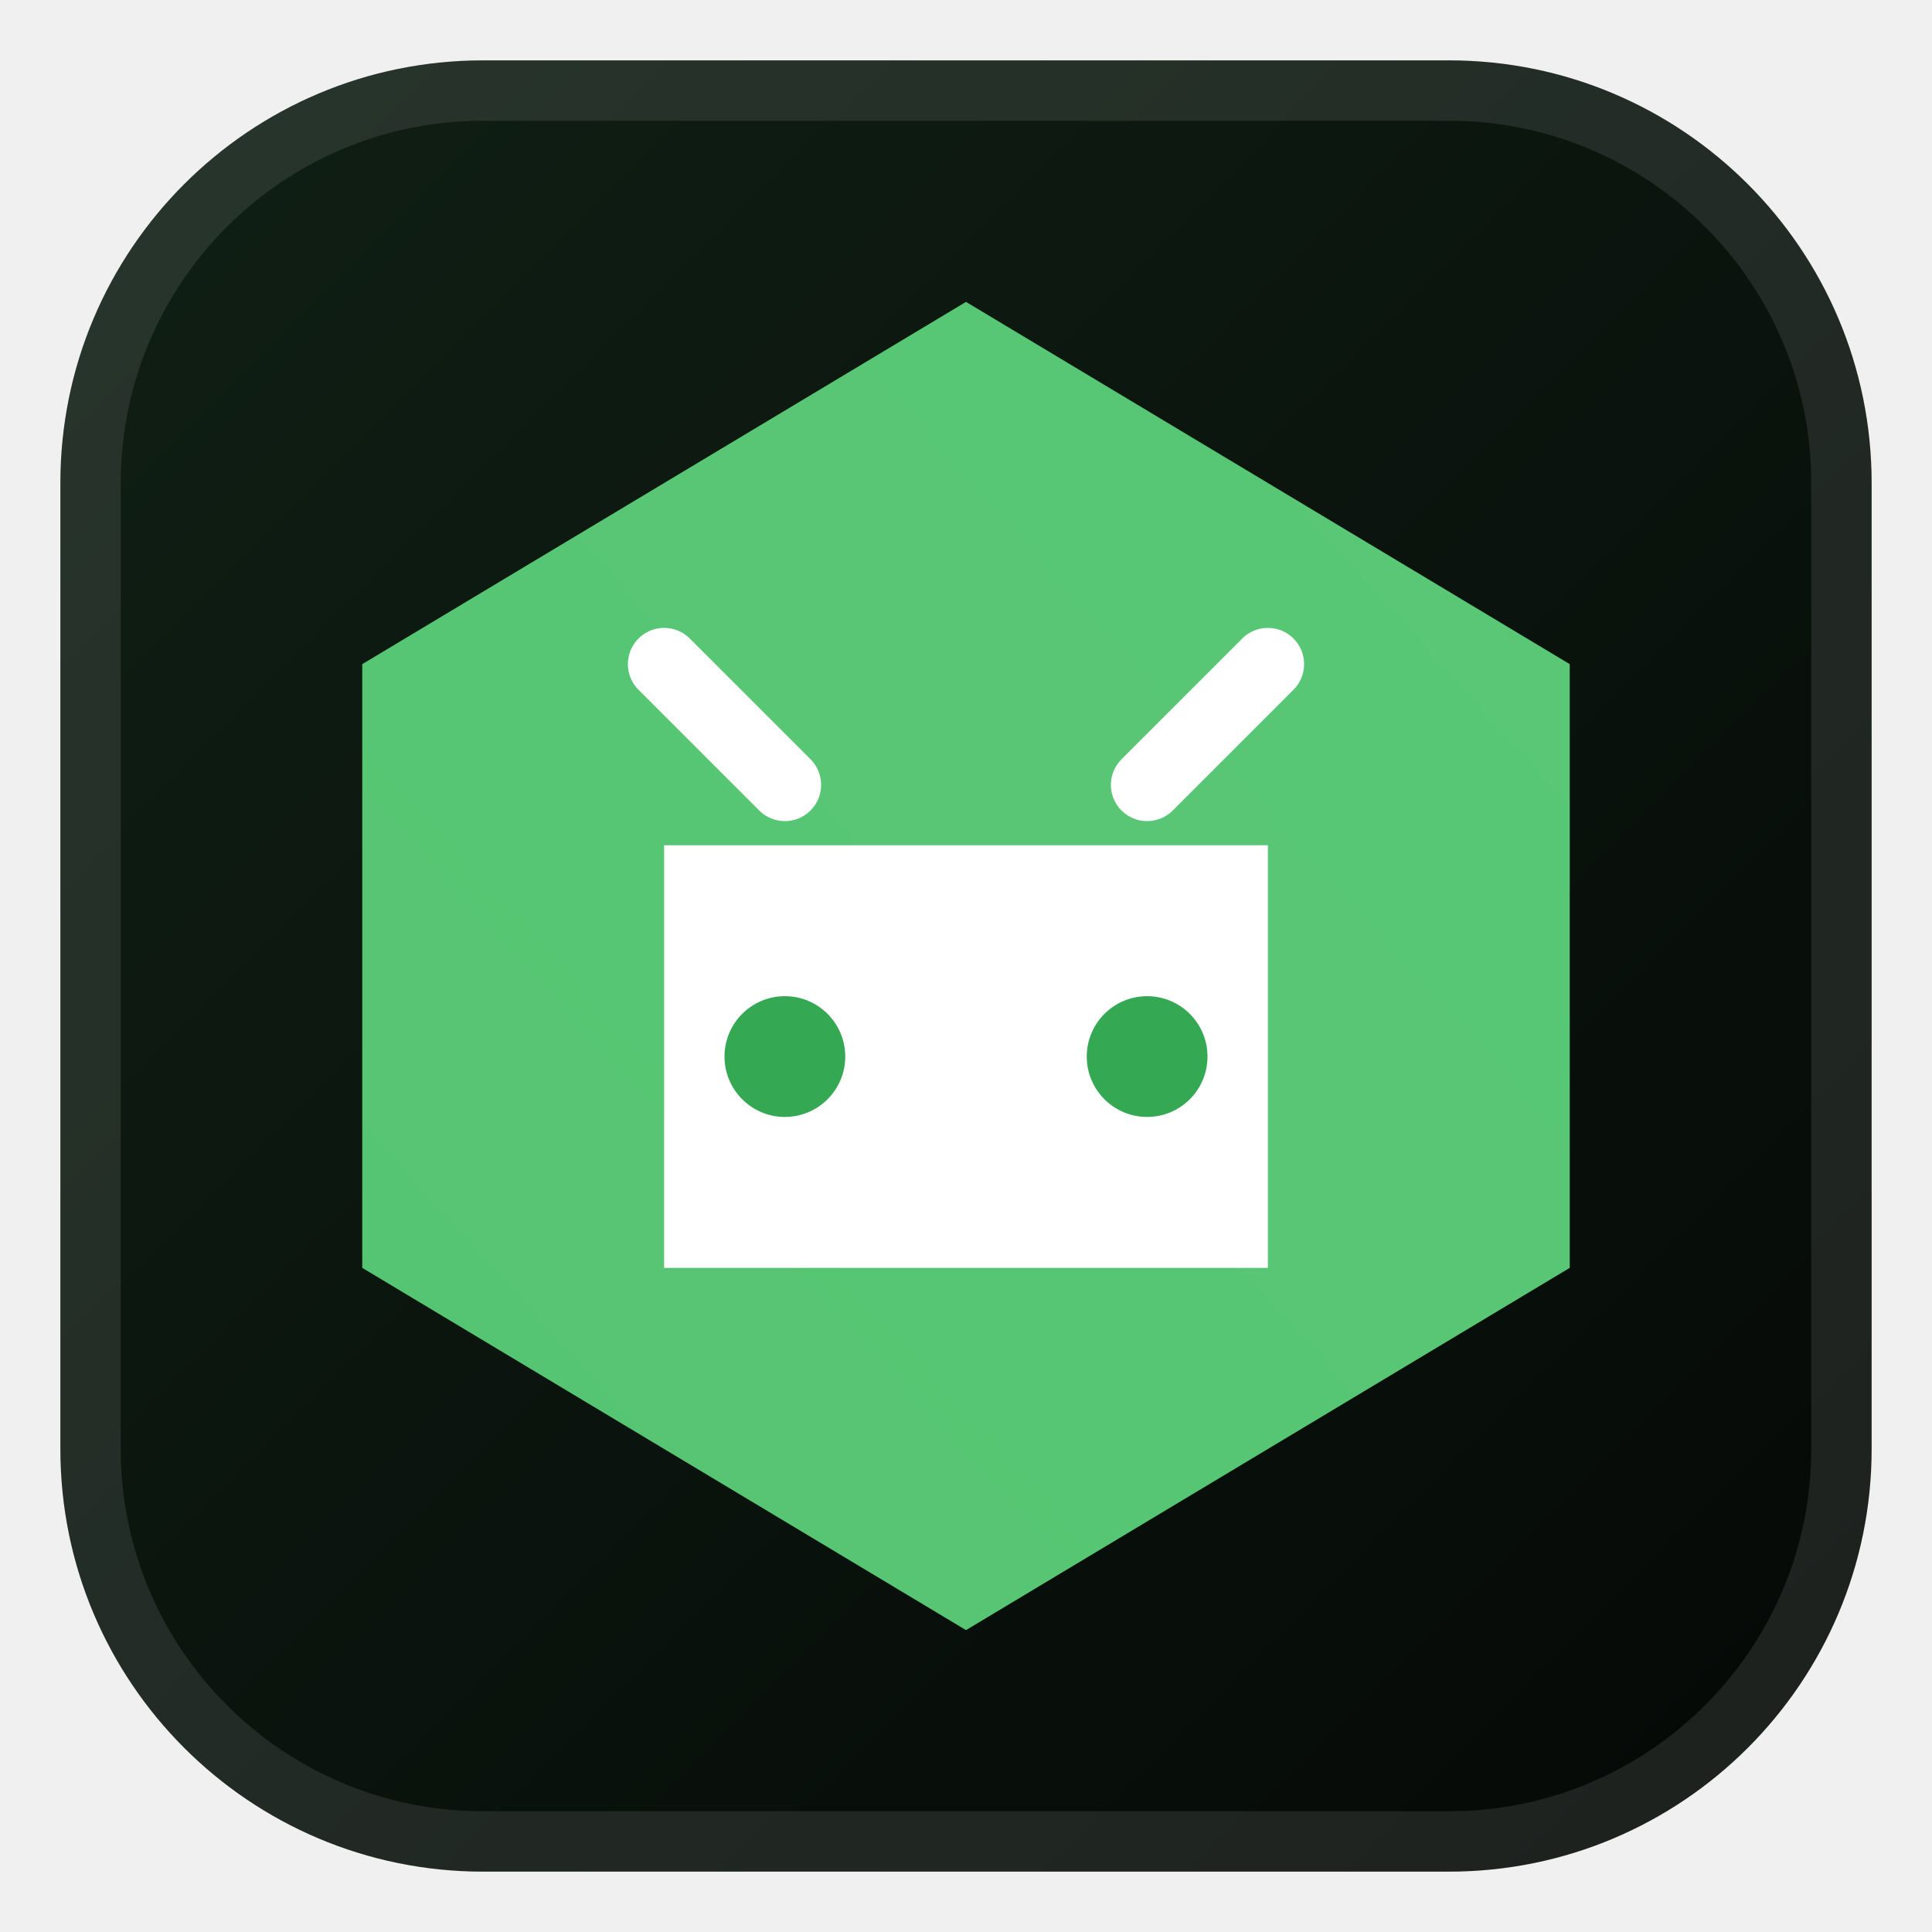
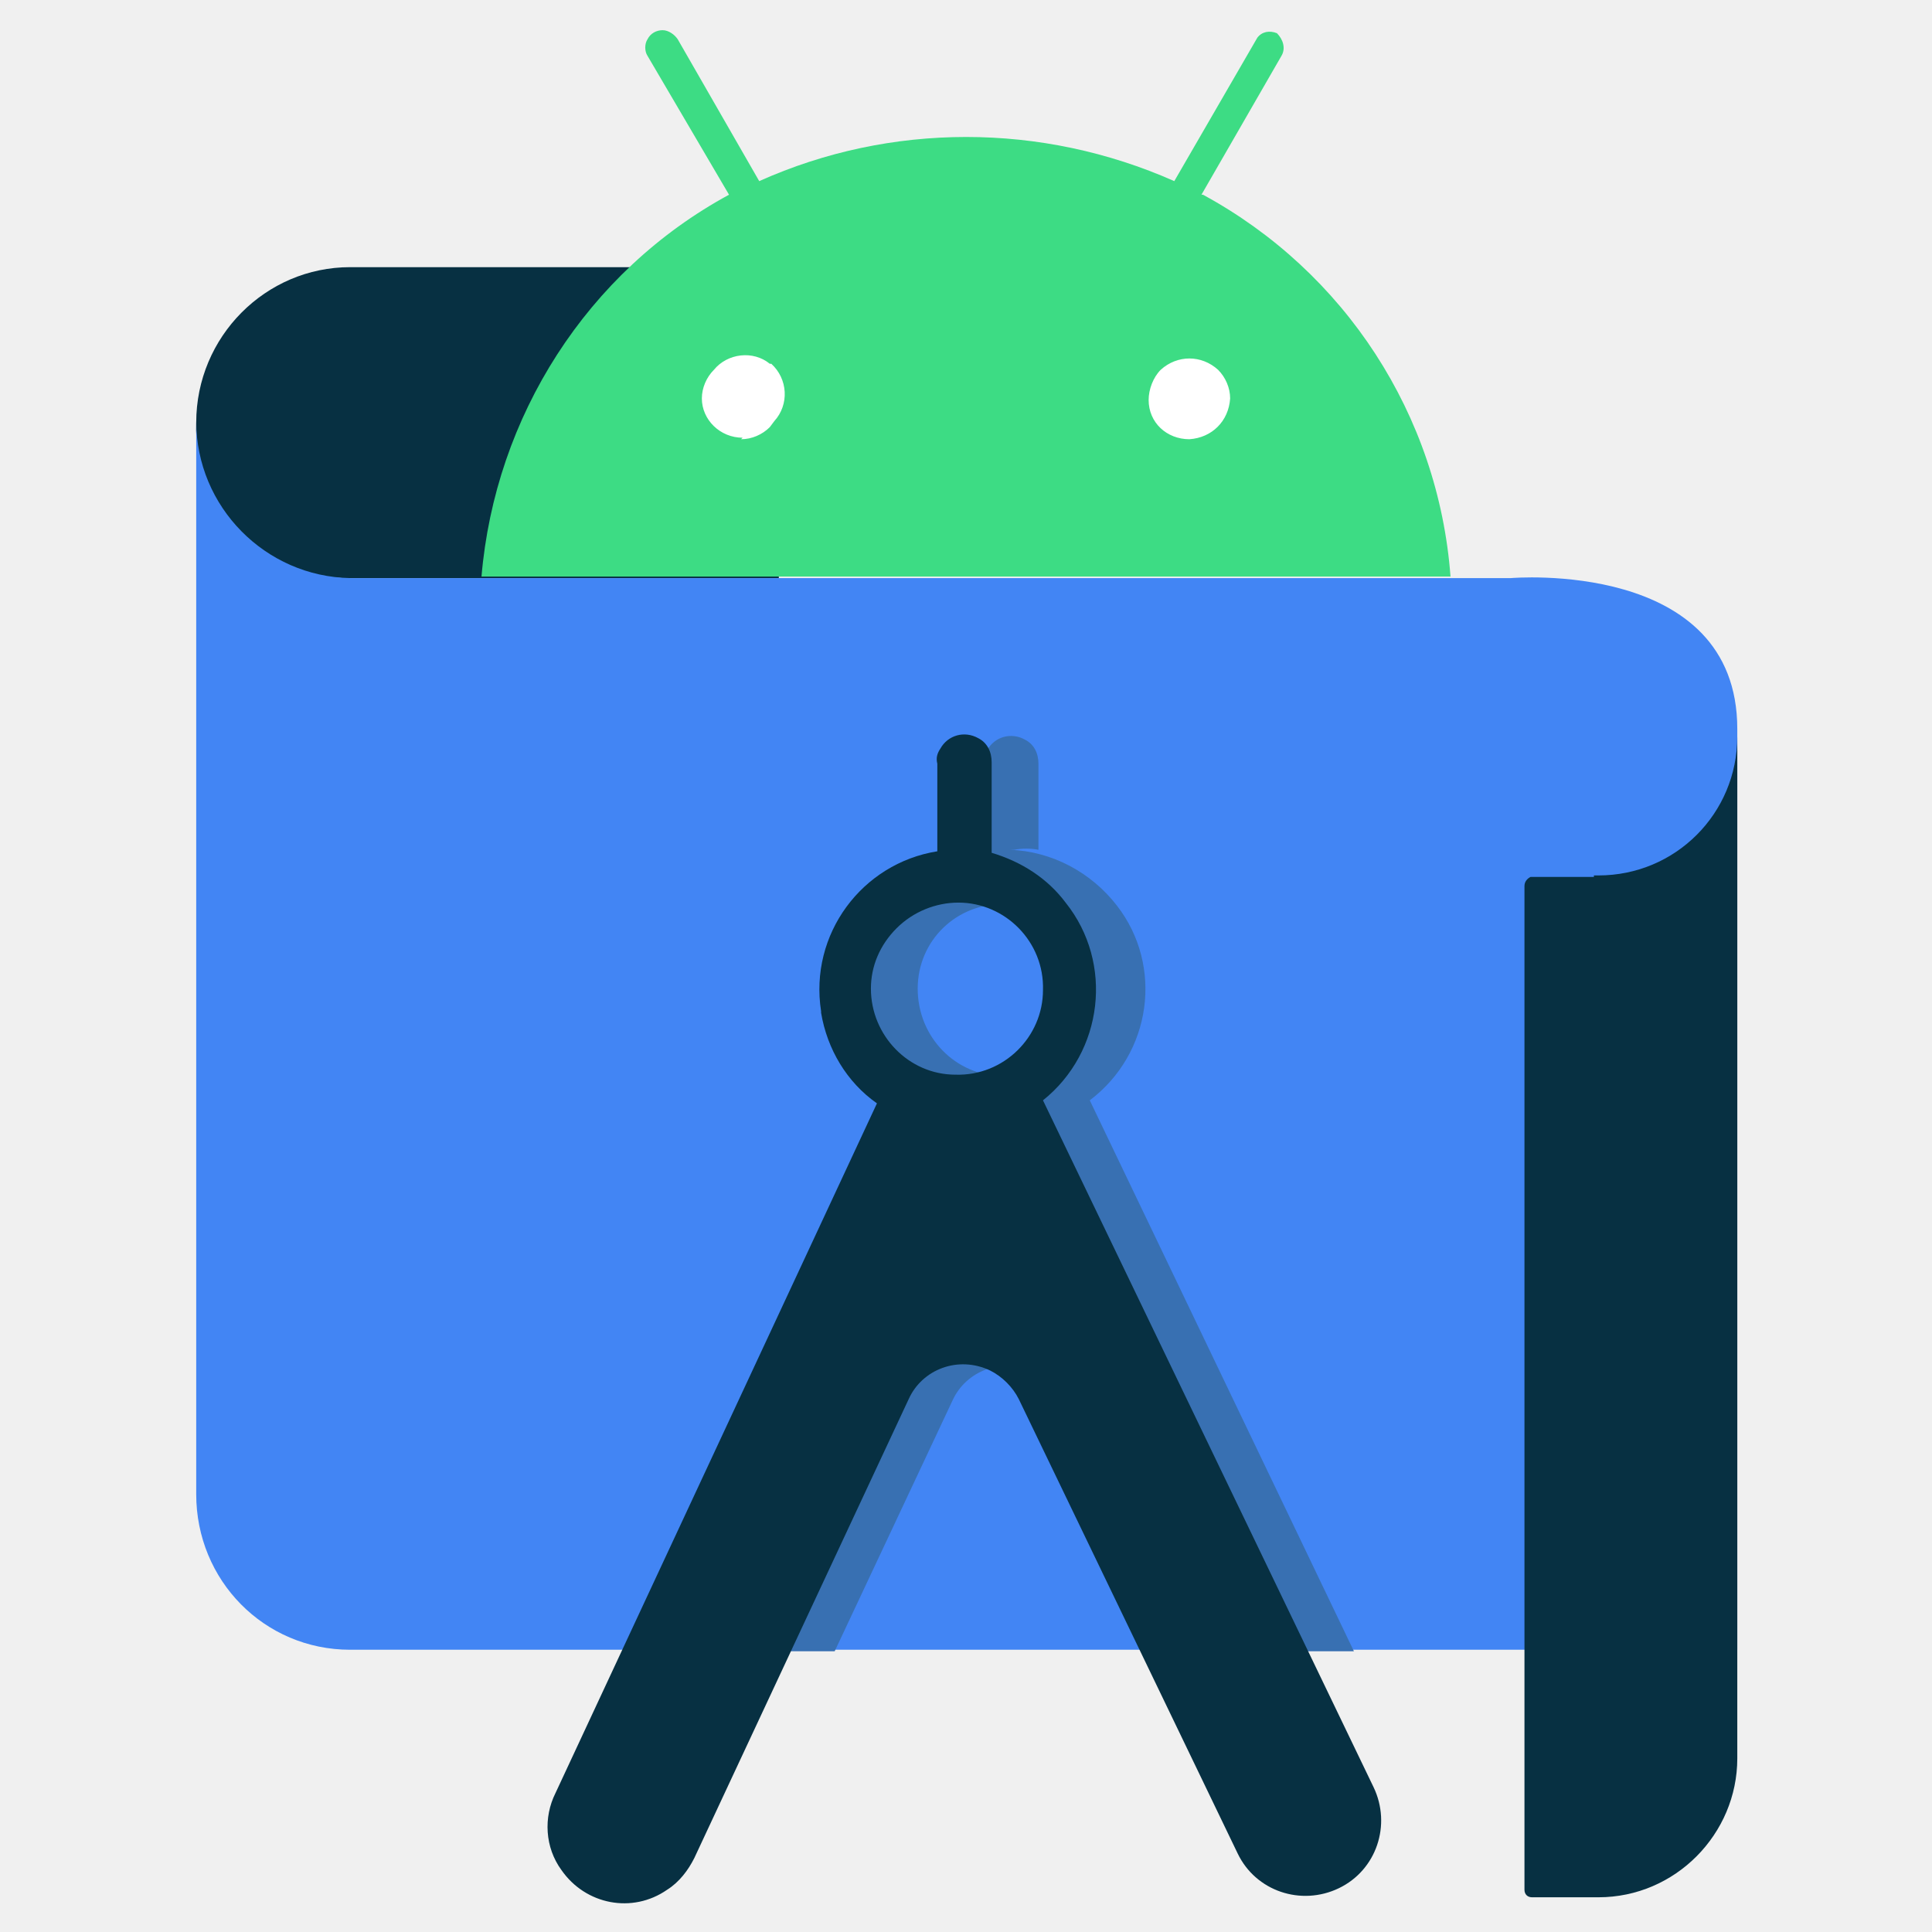
- <svg xmlns="http://www.w3.org/2000/svg" width="32" height="32" viewBox="0 0 32 32">
-   <defs>
-     <linearGradient id="bg4" x2="1" y2="1">
-       <stop stop-color="#102015" />
-       <stop offset="1" stop-color="#050806" />
-     </linearGradient>
-     <linearGradient id="apk" x1="5" y1="27" x2="27" y2="5">
-       <stop stop-color="#34A853" />
-       <stop offset="1" stop-color="#7BE495" />
-     </linearGradient>
-   </defs>
-   <rect x="1" y="1" width="30" height="30" rx="7" fill="url(#bg4)" />
-   <rect x="1.5" y="1.5" width="29" height="29" rx="6.5" fill="none" stroke="#fff" stroke-opacity=".1" />
-   <path fill="url(#apk)" d="M16 5l10 6v10l-10 6-10-6V11z" />
-   <path fill="#fff" d="M11 14h10v7H11z" />
-   <circle cx="13" cy="17.5" r="1" fill="#34A853" />
-   <circle cx="19" cy="17.5" r="1" fill="#34A853" />
-   <path d="M13 13l-2-2M19 13l2-2" stroke="#fff" stroke-width="1.2" stroke-linecap="round" />
+ <svg xmlns="http://www.w3.org/2000/svg" width="32" height="32" viewBox="0 0 128 128">
+   <path fill="#073042" d="M51.3 17.7H23.2C17.6 17.7 13 22.3 13 28c-.2 5.5 4.2 10.1 9.7 10.3h28.9l-.3-20.6z" />
+   <path fill="#4285F4" d="M115 109.3H23.2c-5.7 0-10.2-4.6-10.2-10.3V27.9c0 5.7 4.6 10.3 10.2 10.4h76.9s15-1.3 15 10v61z" />
+   <path fill="#3870B2" d="M72.2 72.9C76.3 69.8 77.1 64 74 60c-1.7-2.2-4.3-3.6-7.1-3.7h.3c.5-.1 1.1-.1 1.6 0v-5.7c0-.7-.3-1.3-.9-1.6-.9-.5-2-.2-2.5.7-.2.3-.3.6-.2 1v5.8c-5 .8-8.5 5.5-7.7 10.6v.1c.4 2.4 1.7 4.6 3.7 6l-16.9 36.2h11l7.8-16.6c.9-2 3.3-2.9 5.4-1.9.8.4 1.5 1.1 1.9 1.9l8.1 16.6h11.2L72.2 72.9zm-5.7-1.6c-3.2 0-5.7-2.6-5.7-5.8 0-3.2 2.6-5.7 5.8-5.6 1.5 0 2.8.6 3.9 1.6 2.3 2.2 2.3 5.8.1 8.1-1 1-2.5 1.7-4.1 1.7z" />
+   <path fill="#FFF" d="M45.2 22.7h39.4v7.2H45.2v-7.2z" />
+   <path fill="#073042" d="M63.5 59.8c3.1 0 5.7 2.6 5.6 5.8 0 3.1-2.6 5.7-5.8 5.6-3.1 0-5.6-2.6-5.6-5.7 0-1.5.6-2.9 1.7-4s2.6-1.7 4.1-1.7zm2.2-3.3v-6c0-.7-.3-1.3-.9-1.6-.9-.5-2-.2-2.5.7-.2.3-.3.6-.2 1v5.8c-5 .8-8.5 5.5-7.7 10.6v.1c.4 2.4 1.7 4.6 3.7 6l-21.3 45.7c-.8 1.6-.7 3.6.4 5.1 1.6 2.3 4.7 2.9 7 1.3.8-.5 1.4-1.3 1.8-2.1l14.2-30.4c.9-2 3.3-2.9 5.4-1.9.8.4 1.5 1.1 1.9 1.9L82 122.8c1.2 2.5 4.2 3.5 6.7 2.3 2.5-1.2 3.5-4.2 2.3-6.7L69.1 72.9c4-3.2 4.7-9.1 1.5-13.1-1.2-1.6-2.9-2.7-4.9-3.3" />
+   <path fill="#3DDC84" d="M78.8 29.1c-1.5 0-2.7-1.1-2.7-2.6 0-.7.3-1.5.8-2 1.1-1 2.7-1 3.8 0 .5.5.8 1.2.8 1.9-.1 1.5-1.2 2.6-2.7 2.7M49.2 29c-1.5 0-2.7-1.2-2.7-2.6 0-.7.3-1.4.8-1.9.9-1.1 2.6-1.3 3.7-.4h.1c1.1 1 1.2 2.7.2 3.8l-.3.4c-.5.5-1.2.8-1.9.8m30.5-16.2l5.3-9.2c.3-.5.1-1.1-.3-1.5-.5-.2-1-.1-1.3.3L77.8 12C69 8.1 59 8.1 50.3 12l-5.4-9.4c-.2-.3-.6-.6-1-.6s-.8.2-1 .6c-.2.3-.2.8 0 1.1l5.4 9.2C38.9 18 32.8 27.6 31.9 38.2h64.2c-.8-10.7-7-20.2-16.4-25.3" />
+   <path fill="#073042" d="M105.6 58.1h-4.2c-.2.1-.4.3-.4.6v66.5c0 .3.2.5.5.5h4.4c5.1 0 9.2-4.2 9.2-9.2V48.8c0 5.1-4.1 9.2-9.2 9.2h-.3z" />
</svg>
